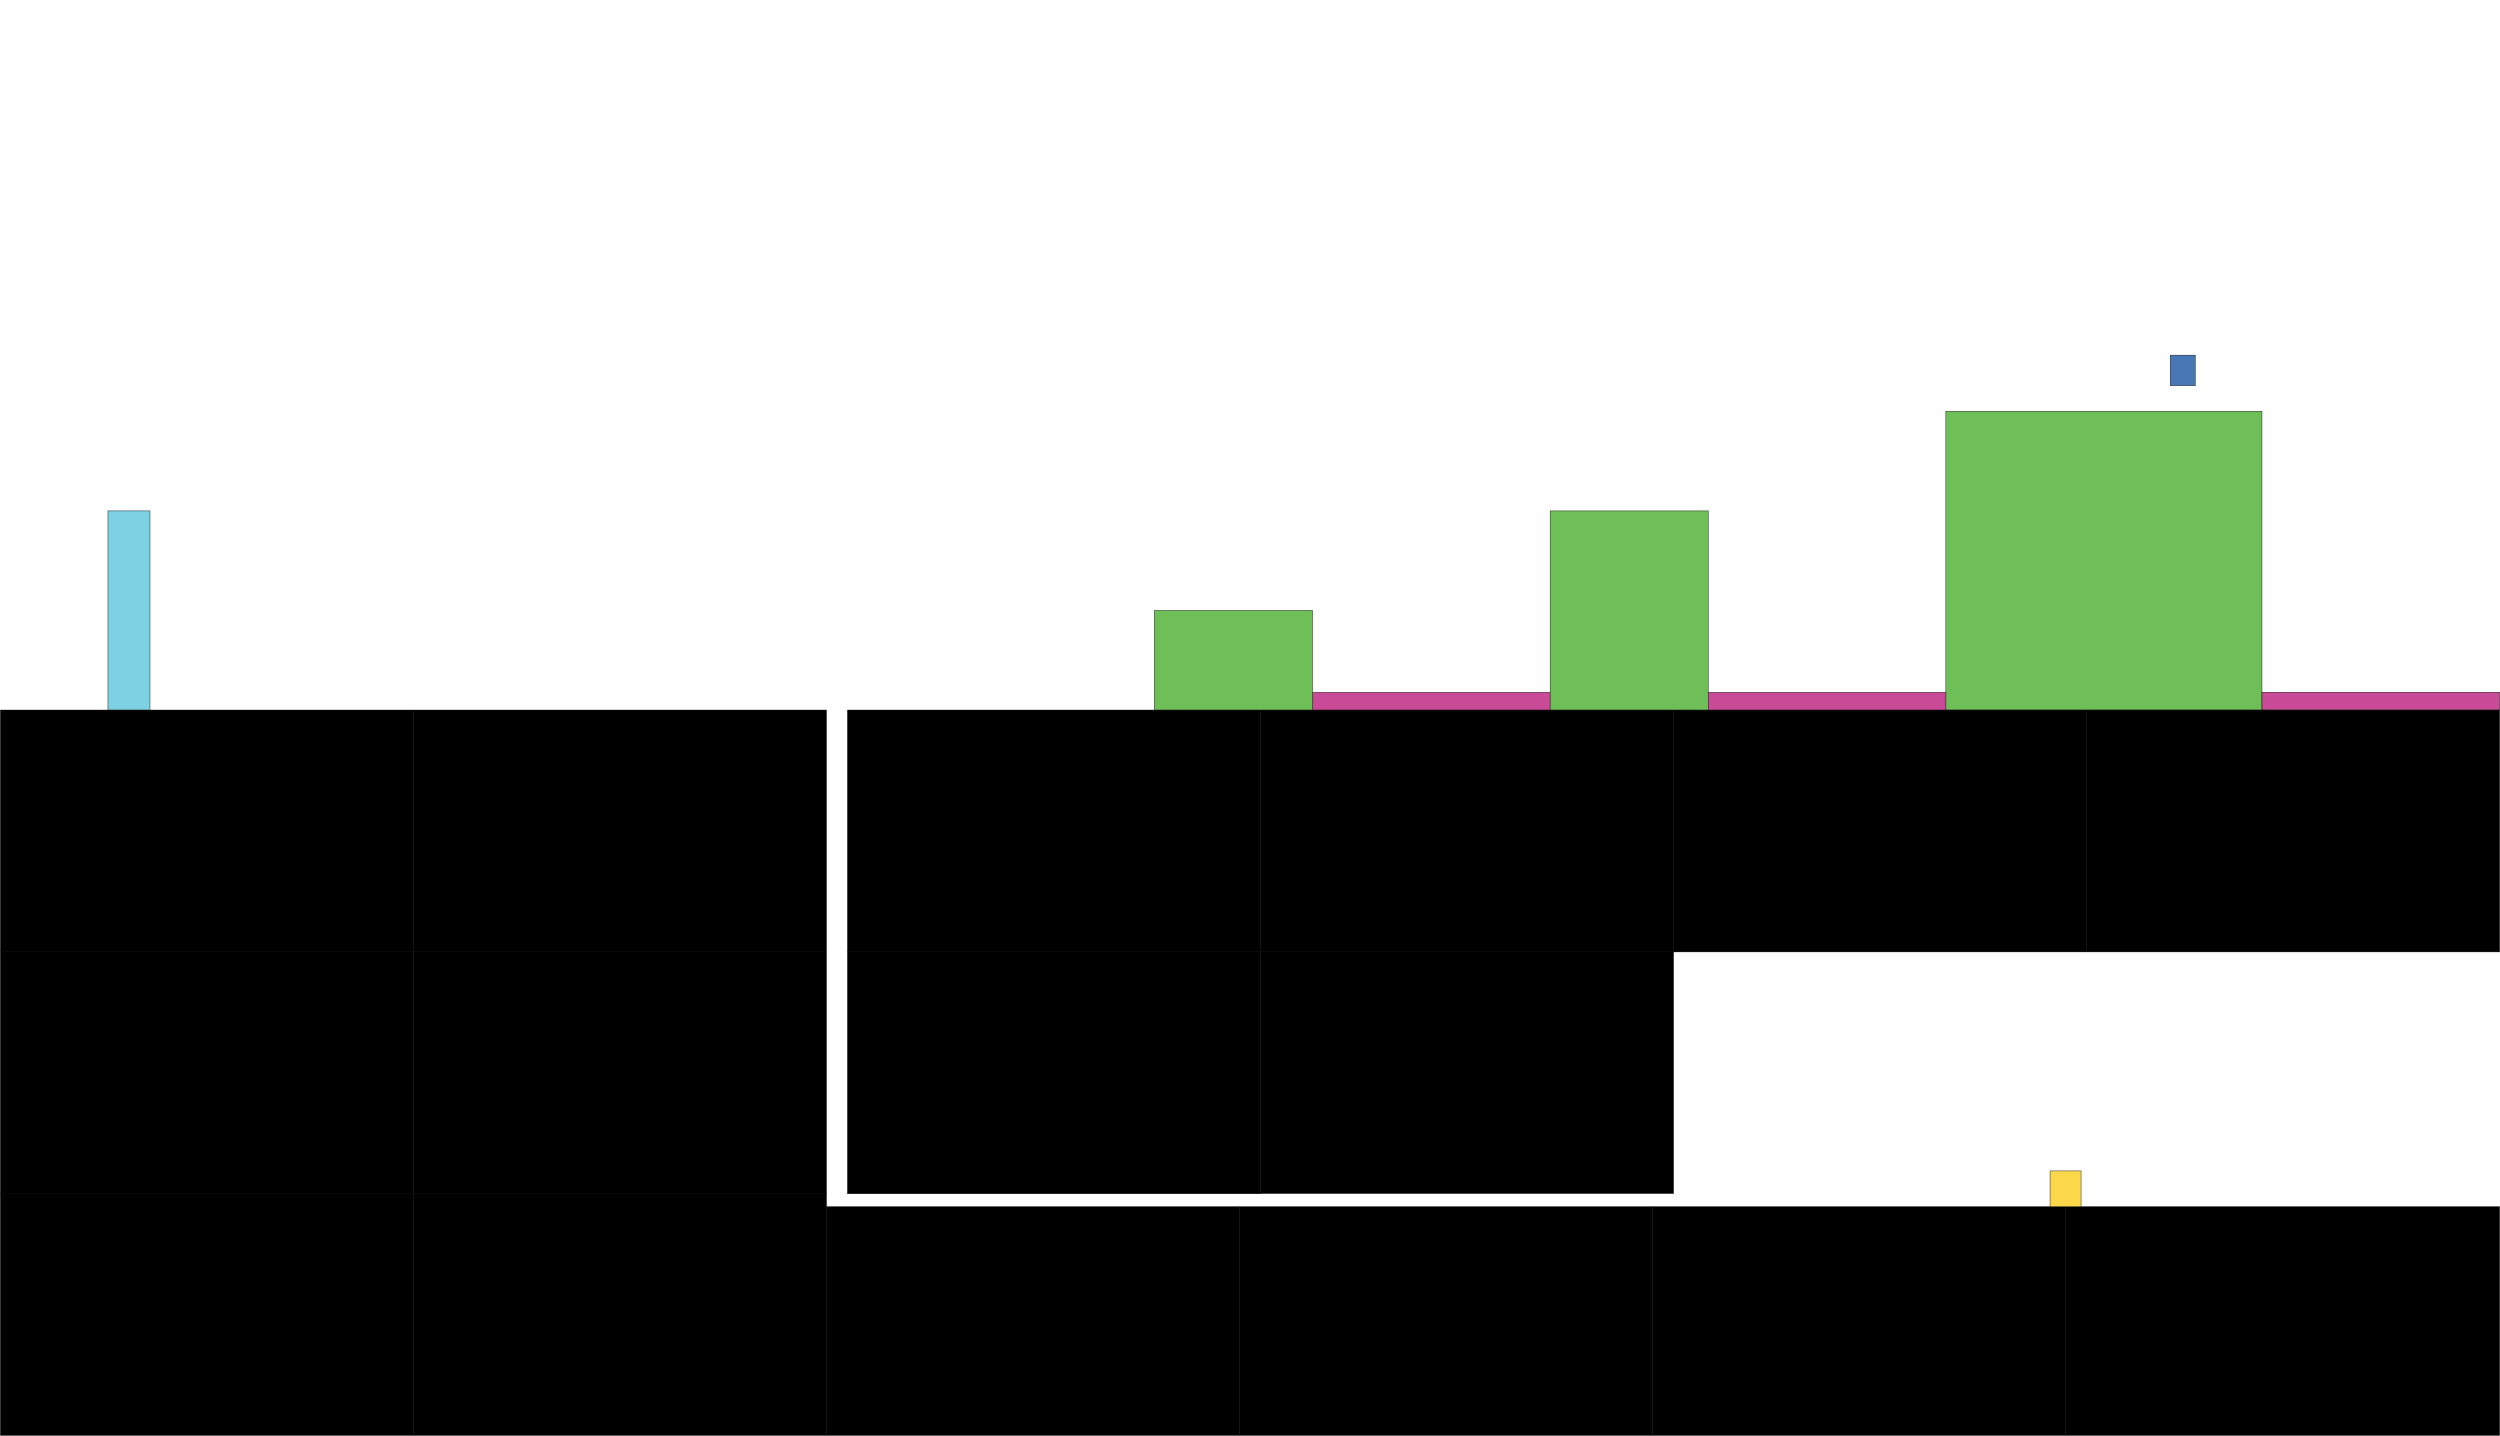
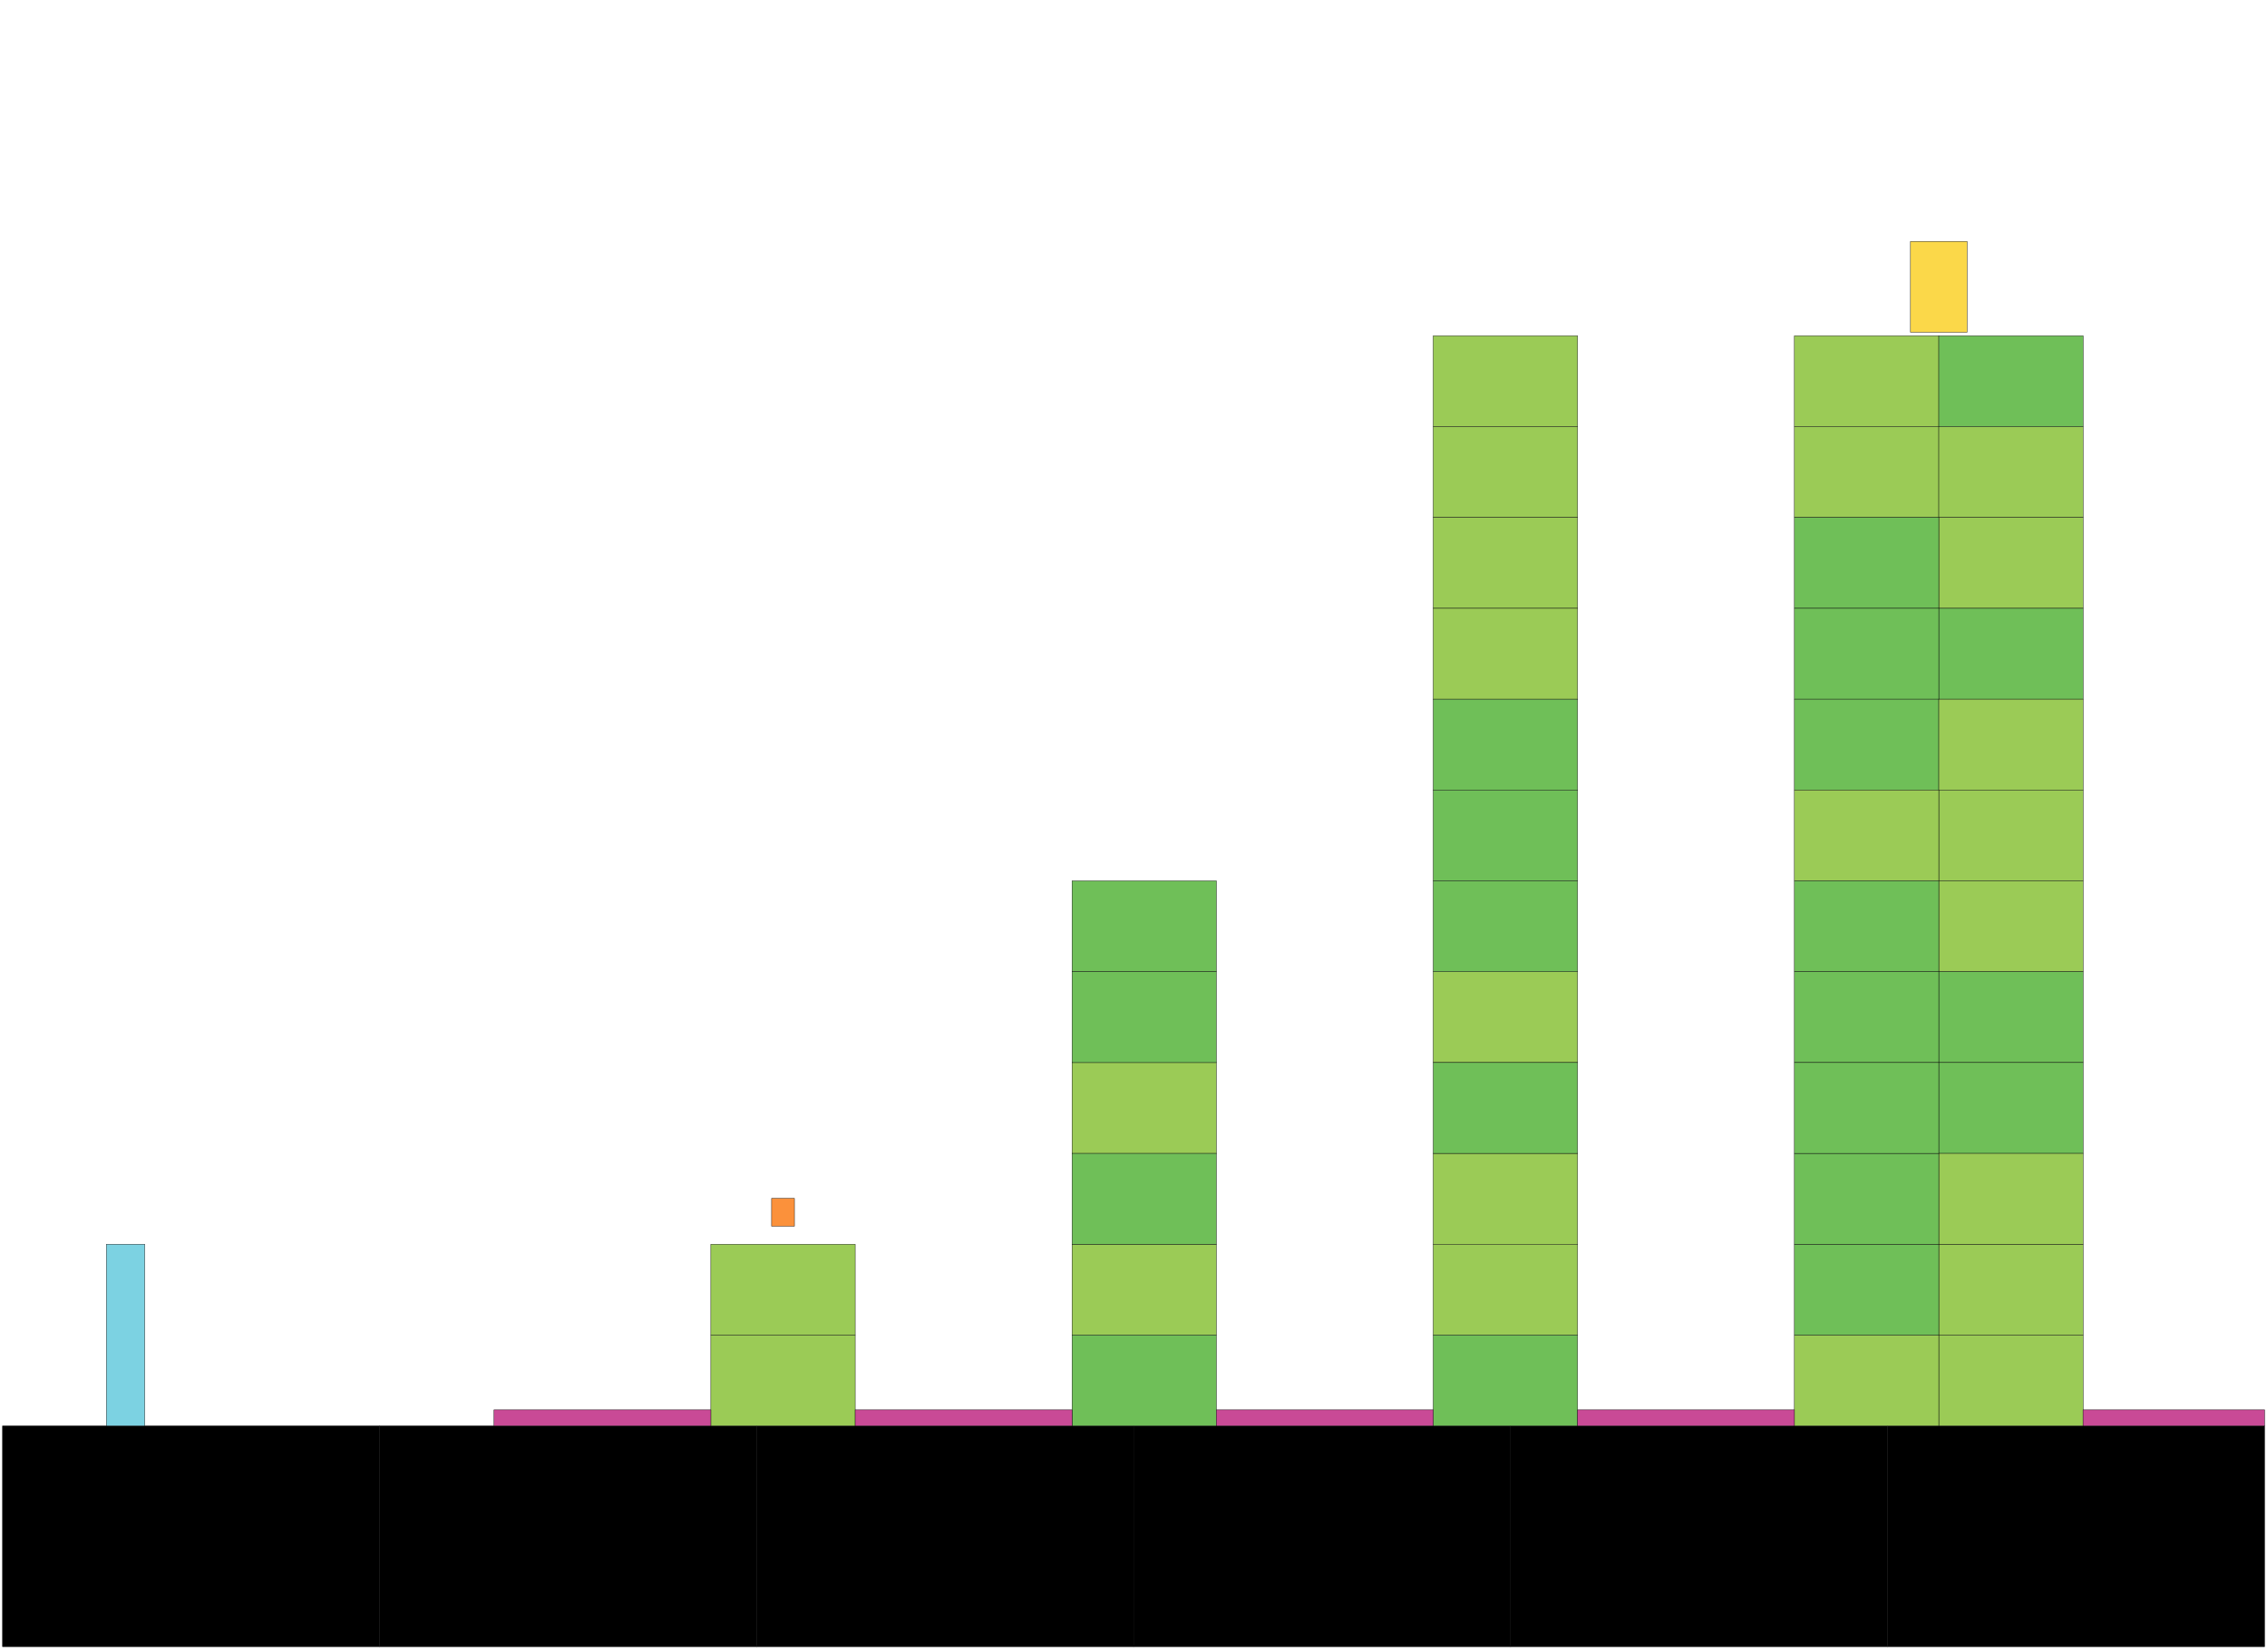
- <svg xmlns="http://www.w3.org/2000/svg" version="1.1" id="Calque_1" x="0px" y="0px" width="6063.641px" height="3482.02px" viewBox="0 0 6063.641 3482.02" enable-background="new 0 0 6063.641 3482.02" xml:space="preserve">
-   <rect id="groundcage2_4_" x="0.937" y="1722.172" stroke="#000000" stroke-miterlimit="10" width="1001.796" height="586.628" />
-   <rect id="groundcage4_1_" x="1002.732" y="2308.805" stroke="#000000" stroke-miterlimit="10" width="1001.797" height="586.627" />
-   <rect id="groundcage1_7_" x="2055.518" y="1722.173" stroke="#000000" stroke-miterlimit="10" width="1001.796" height="586.628" />
-   <rect id="groundcage3_3_" x="1002.732" y="1722.168" stroke="#000000" stroke-miterlimit="10" width="1001.797" height="586.636" />
-   <rect id="groundcage3_5_" x="3057.313" y="1722.168" stroke="#000000" stroke-miterlimit="10" width="1001.797" height="586.636" />
-   <rect id="groundcage1_4_" x="2055.518" y="2308.805" stroke="#000000" stroke-miterlimit="10" width="1001.796" height="586.627" />
-   <rect id="groundcage2_6_" x="2004.528" y="2926.795" stroke="#000000" stroke-miterlimit="10" width="1001.796" height="554.629" />
-   <rect id="groundcage1_8_" x="1002.733" y="2894.795" stroke="#000000" stroke-miterlimit="10" width="1001.796" height="586.629" />
-   <rect id="groundcage1_9_" x="3006.324" y="2926.795" stroke="#000000" stroke-miterlimit="10" width="1001.796" height="554.629" />
-   <rect id="groundcage2_7_" x="4008.121" y="2926.795" stroke="#000000" stroke-miterlimit="10" width="1001.796" height="554.629" />
-   <rect id="groundcage1_10_" x="5009.917" y="2926.795" stroke="#000000" stroke-miterlimit="10" width="1052.787" height="554.629" />
-   <rect id="groundcage2_8_" x="3057.314" y="2308.801" stroke="#000000" stroke-miterlimit="10" width="1001.795" height="585.994" />
-   <rect id="groundcage2_5_" x="4059.11" y="1722.173" stroke="#000000" stroke-miterlimit="10" width="1001.796" height="586.628" />
-   <rect id="groundcage3_4_" x="5060.907" y="1722.168" stroke="#000000" stroke-miterlimit="10" width="1001.797" height="586.636" />
-   <rect id="spades_1_" x="3183.435" y="1679.182" fill="#C94A96" stroke="#000000" stroke-miterlimit="10" width="576.385" height="42.842" />
-   <rect id="end_2_" x="4972.321" y="2840.014" fill="#FBD849" stroke="#000000" stroke-miterlimit="10" width="75.191" height="86.781" />
-   <rect id="platformcage1_1_" x="2799.793" y="1480.608" fill="#6FBF58" stroke="#000000" stroke-miterlimit="10" width="383.642" height="241.41" />
-   <rect id="platformcage2" x="3759.819" y="1239.197" fill="#6FBF58" stroke="#000000" stroke-miterlimit="10" width="383.372" height="482.826" />
-   <rect id="platformcage3" x="4719.575" y="997.492" fill="#6FBF58" stroke="#000000" stroke-miterlimit="10" width="766.745" height="724.232" />
-   <rect id="spades_3_" x="4143.191" y="1679.182" fill="#C94A96" stroke="#000000" stroke-miterlimit="10" width="576.384" height="42.842" />
-   <rect id="spades_4_" x="5486.32" y="1678.883" fill="#C94A96" stroke="#000000" stroke-miterlimit="10" width="576.384" height="42.842" />
-   <rect id="pillevolutiona" x="5263.806" y="861.363" fill="#4877B5" stroke="#000000" stroke-miterlimit="10" width="60.671" height="74.041" />
-   <rect id="groundcage2_9_" x="0.937" y="2894.795" stroke="#000000" stroke-miterlimit="10" width="1001.796" height="586.629" />
-   <rect id="groundcage2_10_" x="0.937" y="2308.805" stroke="#000000" stroke-miterlimit="10" width="1001.796" height="586.627" />
-   <rect id="characterstart_2_" x="261.834" y="1239.197" fill="#7CD2E2" stroke="#000000" stroke-miterlimit="10" width="101.976" height="482.822" />
+ <svg xmlns="http://www.w3.org/2000/svg" version="1.1" id="Calque_1" x="0px" y="0px" width="6023.811px" height="4388.609px" viewBox="0 0 6023.811 4388.609" enable-background="new 0 0 6023.811 4388.609" xml:space="preserve">
+   <rect id="groundcage2_16_" x="6.68" y="3789.36" stroke="#000000" stroke-miterlimit="10" width="1001.796" height="586.627" />
+   <rect id="groundcage3_9_" x="1008.476" y="3789.356" stroke="#000000" stroke-miterlimit="10" width="1001.797" height="586.635" />
+   <rect id="groundcage1_11_" x="2010.272" y="3789.36" stroke="#000000" stroke-miterlimit="10" width="1001.796" height="586.627" />
+   <rect id="groundcage3_8_" x="3012.068" y="3789.356" stroke="#000000" stroke-miterlimit="10" width="1001.797" height="586.635" />
+   <rect id="groundcage2_15_" x="4013.865" y="3789.36" stroke="#000000" stroke-miterlimit="10" width="1001.795" height="586.627" />
+   <rect id="groundcage2_14_" x="5015.66" y="3789.36" stroke="#000000" stroke-miterlimit="10" width="1001.797" height="586.627" />
+   <rect id="platformcage1_5_" x="2848.526" y="2340.898" fill="#6FBF58" stroke="#000000" stroke-miterlimit="10" width="383.642" height="241.409" />
+   <rect id="platformcage2_1_" x="1888.769" y="3547.946" fill="#9BCB56" stroke="#000000" stroke-miterlimit="10" width="383.643" height="241.41" />
+   <rect id="platformcage2_13_" x="1888.769" y="3306.536" fill="#9BCB56" stroke="#000000" stroke-miterlimit="10" width="383.643" height="241.41" />
+   <rect id="platformcage2_22_" x="2848.526" y="3306.538" fill="#9BCB56" stroke="#000000" stroke-miterlimit="10" width="383.643" height="241.41" />
+   <rect id="platformcage2_24_" x="2848.526" y="2823.718" fill="#9BCB56" stroke="#000000" stroke-miterlimit="10" width="383.643" height="241.41" />
+   <rect id="platformcage2_27_" x="3808.282" y="892.402" fill="#9BCB56" stroke="#000000" stroke-miterlimit="10" width="383.643" height="241.41" />
+   <rect id="platformcage2_29_" x="3808.282" y="1133.812" fill="#9BCB56" stroke="#000000" stroke-miterlimit="10" width="383.643" height="241.41" />
+   <rect id="platformcage1_1_" x="2848.526" y="2582.308" fill="#6FBF58" stroke="#000000" stroke-miterlimit="10" width="383.642" height="241.41" />
+   <rect id="platformcage1_11_" x="2848.526" y="3065.128" fill="#6FBF58" stroke="#000000" stroke-miterlimit="10" width="383.642" height="241.41" />
+   <rect id="platformcage1_12_" x="2848.526" y="3547.946" fill="#6FBF58" stroke="#000000" stroke-miterlimit="10" width="383.642" height="241.41" />
+   <rect id="platformcage2_11_" x="3808.282" y="1375.222" fill="#9BCB56" stroke="#000000" stroke-miterlimit="10" width="383.643" height="241.41" />
+   <rect id="platformcage2_9_" x="3808.282" y="1616.632" fill="#9BCB56" stroke="#000000" stroke-miterlimit="10" width="383.643" height="241.409" />
+   <rect id="platformcage1_14_" x="3808.282" y="1858.042" fill="#6FBF58" stroke="#000000" stroke-miterlimit="10" width="383.642" height="241.411" />
+   <rect id="platformcage1_13_" x="3808.282" y="2099.453" fill="#6FBF58" stroke="#000000" stroke-miterlimit="10" width="383.642" height="241.411" />
+   <rect id="platformcage2_23_" x="3808.282" y="2582.272" fill="#9BCB56" stroke="#000000" stroke-miterlimit="10" width="383.643" height="241.41" />
+   <rect id="platformcage1_15_" x="3808.282" y="2340.863" fill="#6FBF58" stroke="#000000" stroke-miterlimit="10" width="383.642" height="241.409" />
+   <rect id="platformcage2_25_" x="3808.282" y="3065.093" fill="#9BCB56" stroke="#000000" stroke-miterlimit="10" width="383.643" height="241.41" />
+   <rect id="platformcage1_16_" x="3808.282" y="2823.683" fill="#6FBF58" stroke="#000000" stroke-miterlimit="10" width="383.642" height="241.41" />
+   <rect id="platformcage2_26_" x="3808.282" y="3306.536" fill="#9BCB56" stroke="#000000" stroke-miterlimit="10" width="383.643" height="241.41" />
+   <rect id="platformcage1_17_" x="3808.283" y="3547.946" fill="#6FBF58" stroke="#000000" stroke-miterlimit="10" width="383.642" height="241.41" />
+   <rect id="platformcage2_14_" x="4768.037" y="1133.812" fill="#9BCB56" stroke="#000000" stroke-miterlimit="10" width="383.643" height="241.41" />
+   <rect id="platformcage2_15_" x="5151.68" y="1133.812" fill="#9BCB56" stroke="#000000" stroke-miterlimit="10" width="383.643" height="241.41" />
+   <rect id="platformcage2_28_" x="5151.68" y="1375.222" fill="#9BCB56" stroke="#000000" stroke-miterlimit="10" width="383.643" height="241.41" />
+   <rect id="platformcage1_20_" x="4768.039" y="1375.222" fill="#6FBF58" stroke="#000000" stroke-miterlimit="10" width="383.641" height="241.41" />
+   <rect id="platformcage1_21_" x="5151.68" y="1616.632" fill="#6FBF58" stroke="#000000" stroke-miterlimit="10" width="383.643" height="241.409" />
+   <rect id="platformcage2_30_" x="4768.037" y="892.402" fill="#9BCB56" stroke="#000000" stroke-miterlimit="10" width="383.643" height="241.41" />
+   <rect id="platformcage1_19_" x="4768.037" y="1616.632" fill="#6FBF58" stroke="#000000" stroke-miterlimit="10" width="383.643" height="241.409" />
+   <rect id="platformcage1_22_" x="4768.037" y="1858.042" fill="#6FBF58" stroke="#000000" stroke-miterlimit="10" width="383.643" height="241.411" />
+   <rect id="platformcage2_31_" x="5151.68" y="1858.042" fill="#9BCB56" stroke="#000000" stroke-miterlimit="10" width="383.643" height="241.411" />
+   <rect id="platformcage2_32_" x="5151.68" y="2340.863" fill="#9BCB56" stroke="#000000" stroke-miterlimit="10" width="383.643" height="241.409" />
+   <rect id="platformcage2_33_" x="5151.68" y="2099.453" fill="#9BCB56" stroke="#000000" stroke-miterlimit="10" width="383.643" height="241.411" />
+   <rect id="platformcage2_34_" x="4768.037" y="2099.453" fill="#9BCB56" stroke="#000000" stroke-miterlimit="10" width="383.643" height="241.411" />
+   <rect id="platformcage1_23_" x="4768.037" y="2340.863" fill="#6FBF58" stroke="#000000" stroke-miterlimit="10" width="383.643" height="241.409" />
+   <rect id="platformcage1_24_" x="5151.68" y="2582.272" fill="#6FBF58" stroke="#000000" stroke-miterlimit="10" width="383.643" height="241.41" />
+   <rect id="platformcage1_25_" x="4768.037" y="2582.272" fill="#6FBF58" stroke="#000000" stroke-miterlimit="10" width="383.643" height="241.41" />
+   <rect id="platformcage1_26_" x="5151.68" y="2823.683" fill="#6FBF58" stroke="#000000" stroke-miterlimit="10" width="383.643" height="241.41" />
+   <rect id="platformcage2_35_" x="5151.68" y="3547.946" fill="#9BCB56" stroke="#000000" stroke-miterlimit="10" width="383.643" height="241.41" />
+   <rect id="platformcage2_36_" x="4768.037" y="3547.946" fill="#9BCB56" stroke="#000000" stroke-miterlimit="10" width="383.643" height="241.41" />
+   <rect id="platformcage2_37_" x="5151.68" y="3306.536" fill="#9BCB56" stroke="#000000" stroke-miterlimit="10" width="383.643" height="241.41" />
+   <rect id="platformcage2_38_" x="5151.68" y="3065.093" fill="#9BCB56" stroke="#000000" stroke-miterlimit="10" width="383.643" height="241.41" />
+   <rect id="platformcage1_18_" x="5151.68" y="892.402" fill="#6FBF58" stroke="#000000" stroke-miterlimit="10" width="383.643" height="241.41" />
+   <rect id="platformcage1_27_" x="4768.037" y="3306.536" fill="#6FBF58" stroke="#000000" stroke-miterlimit="10" width="383.643" height="241.41" />
+   <rect id="platformcage1_28_" x="4768.037" y="3065.093" fill="#6FBF58" stroke="#000000" stroke-miterlimit="10" width="383.643" height="241.41" />
+   <rect id="platformcage1_29_" x="4768.039" y="2823.718" fill="#6FBF58" stroke="#000000" stroke-miterlimit="10" width="383.641" height="241.41" />
+   <rect id="pillevolutionb_1_" x="2050.255" y="3184.565" fill="#FB913B" stroke="#000000" stroke-miterlimit="10" width="60.671" height="74.041" />
+   <rect id="characterstart_4_" x="282.646" y="3306.536" fill="#7CD2E2" stroke="#000000" stroke-miterlimit="10" width="101.975" height="482.822" />
+   <rect id="spades_14_" x="1312.521" y="3746.519" fill="#C94A96" stroke="#000000" stroke-miterlimit="10" width="576.385" height="42.842" />
+   <rect id="spades_13_" x="2272.277" y="3746.519" fill="#C94A96" stroke="#000000" stroke-miterlimit="10" width="576.384" height="42.842" />
+   <rect id="spades_12_" x="3232.033" y="3746.519" fill="#C94A96" stroke="#000000" stroke-miterlimit="10" width="576.384" height="42.842" />
+   <rect id="spades_11_" x="4191.789" y="3746.519" fill="#C94A96" stroke="#000000" stroke-miterlimit="10" width="576.383" height="42.842" />
+   <rect id="spades_10_" x="5534.916" y="3746.519" fill="#C94A96" stroke="#000000" stroke-miterlimit="10" width="482.541" height="42.842" />
+   <rect id="end_3_" x="5076.49" y="641.57" fill="#FBD849" stroke="#000000" stroke-miterlimit="10" width="150.381" height="241.41" />
</svg>
